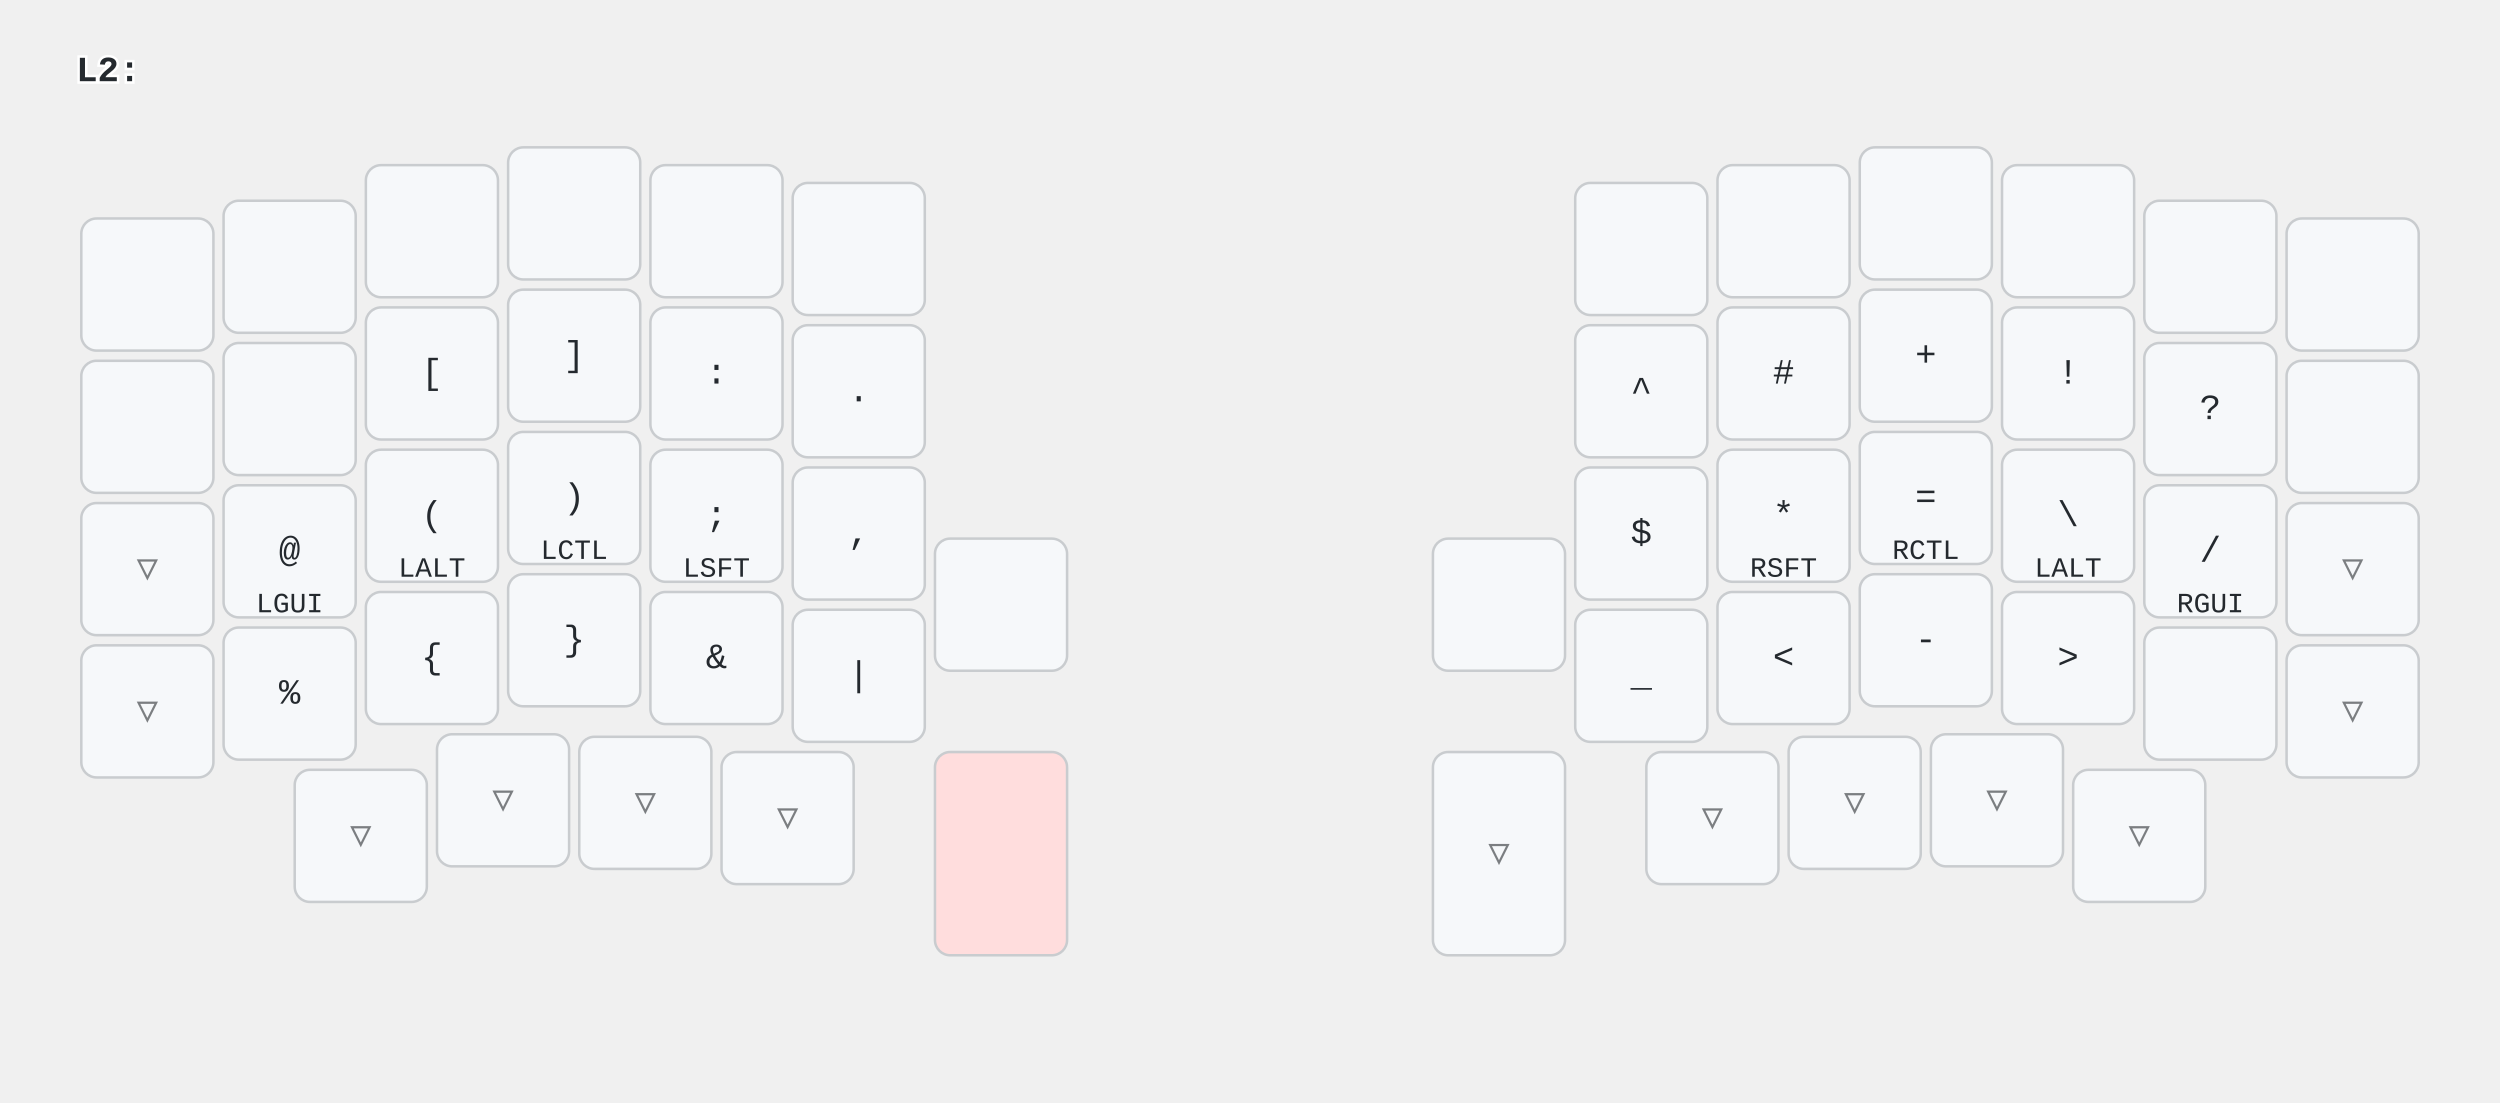
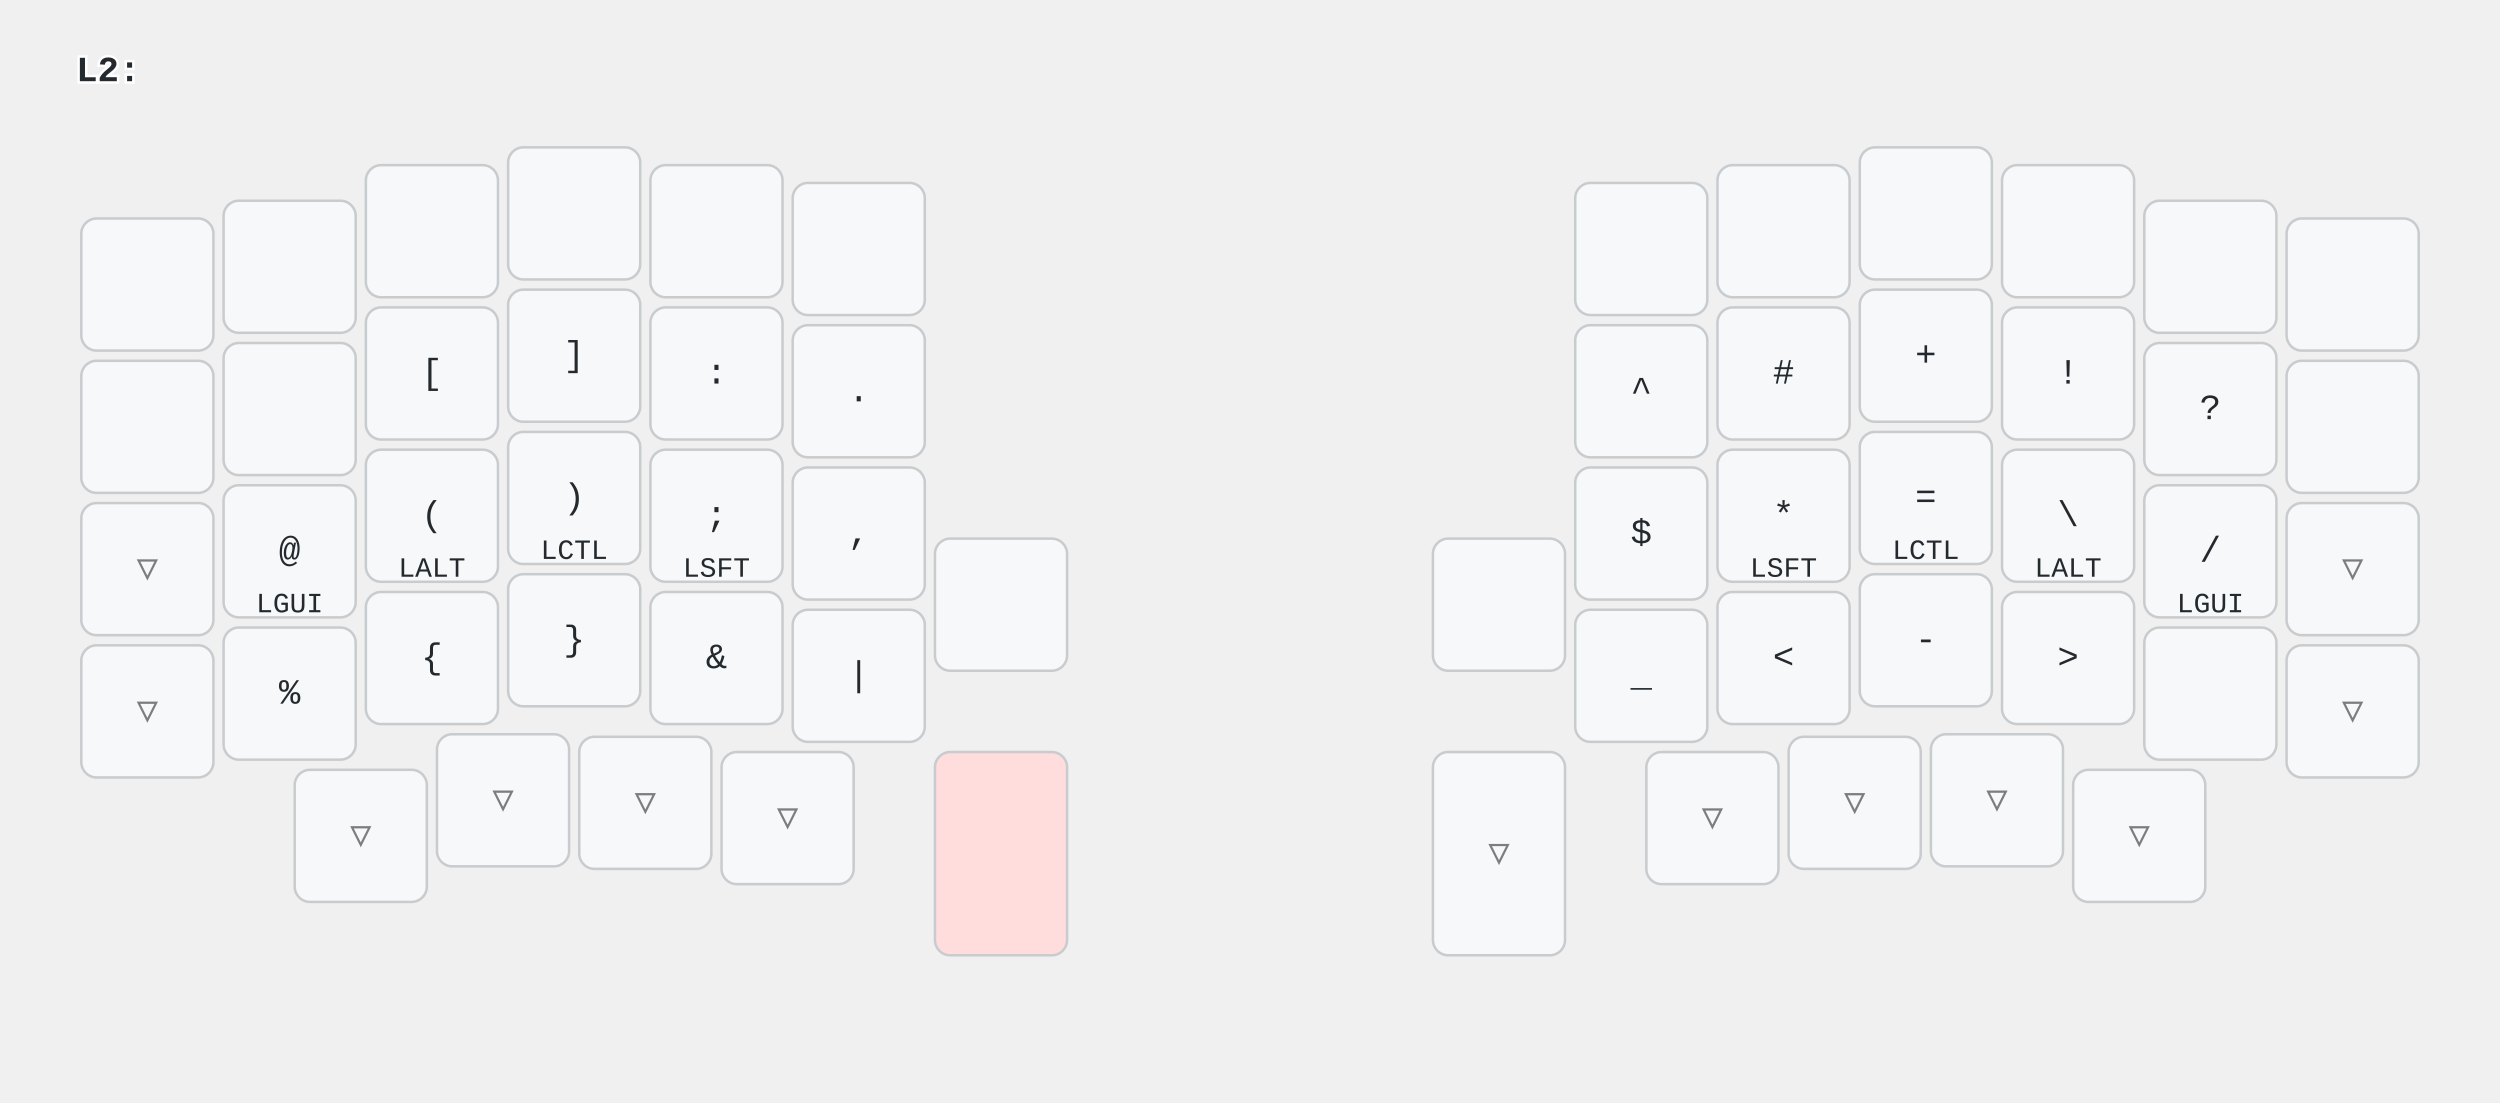
<svg xmlns="http://www.w3.org/2000/svg" width="984" height="434" viewBox="0 0 984 434" class="keymap">
  <style>/* inherit to force styles through use tags */
svg path {
    fill: inherit;
}

/* font and background color specifications */
svg.keymap {
    font-family: SFMono-Regular,Consolas,Liberation Mono,Menlo,monospace;
    font-size: 14px;
    font-kerning: normal;
    text-rendering: optimizeLegibility;
    fill: #24292e;
}

/* default key styling */
rect.key {
    fill: #f6f8fa;
    stroke: #c9cccf;
    stroke-width: 1;
}

/* default key side styling, only used is draw_key_sides is set */
rect.side {
    filter: brightness(90%);
}

/* color accent for combo boxes */
rect.combo, rect.combo-separate {
    fill: #cdf;
}

/* color accent for held keys */
rect.held, rect.combo.held {
    fill: #fdd;
}

/* color accent for ghost (optional) keys */
rect.ghost, rect.combo.ghost {
    stroke-dasharray: 4, 4;
    stroke-width: 2;
}

text {
    text-anchor: middle;
    dominant-baseline: middle;
}

/* styling for layer labels */
text.label {
    font-weight: bold;
    text-anchor: start;
    stroke: white;
    stroke-width: 2;
    paint-order: stroke;
}

/* styling for combo tap, and key hold/shifted label text */
text.combo, text.hold, text.shifted {
    font-size: 11px;
}

text.hold {
    text-anchor: middle;
    dominant-baseline: auto;
}

text.shifted {
    text-anchor: middle;
    dominant-baseline: hanging;
}

/* styling for hold/shifted label text in combo box */
text.combo.hold, text.combo.shifted {
    font-size: 8px;
}

/* lighter symbol for transparent keys */
text.trans {
    fill: #7b7e81;
}

/* styling for combo dendrons */
path.combo {
    stroke-width: 1;
    stroke: gray;
    fill: none;
}

/* Start Tabler Icons Cleanup */
/* cannot use height/width with glyphs */
.icon-tabler &gt; path {
    fill: inherit;
    stroke: inherit;
    stroke-width: 2;
}
/* hide tabler's default box */
.icon-tabler &gt; path[stroke="none"][fill="none"] {
    visibility: hidden;
}
/* End Tabler Icons Cleanup */
</style>
  <g transform="translate(30, 0)" class="layer-L2">
    <text x="0" y="28" class="label">L2:</text>
    <g transform="translate(0, 56)">
      <g transform="translate(28, 56)" class="key keypos-0">
        <rect rx="6" ry="6" x="-26" y="-26" width="52" height="52" class="key" />
      </g>
      <g transform="translate(84, 49)" class="key keypos-1">
        <rect rx="6" ry="6" x="-26" y="-26" width="52" height="52" class="key" />
      </g>
      <g transform="translate(140, 35)" class="key keypos-2">
        <rect rx="6" ry="6" x="-26" y="-26" width="52" height="52" class="key" />
      </g>
      <g transform="translate(196, 28)" class="key keypos-3">
        <rect rx="6" ry="6" x="-26" y="-26" width="52" height="52" class="key" />
      </g>
      <g transform="translate(252, 35)" class="key keypos-4">
        <rect rx="6" ry="6" x="-26" y="-26" width="52" height="52" class="key" />
      </g>
      <g transform="translate(308, 42)" class="key keypos-5">
        <rect rx="6" ry="6" x="-26" y="-26" width="52" height="52" class="key" />
      </g>
      <g transform="translate(616, 42)" class="key keypos-6">
        <rect rx="6" ry="6" x="-26" y="-26" width="52" height="52" class="key" />
      </g>
      <g transform="translate(672, 35)" class="key keypos-7">
        <rect rx="6" ry="6" x="-26" y="-26" width="52" height="52" class="key" />
      </g>
      <g transform="translate(728, 28)" class="key keypos-8">
        <rect rx="6" ry="6" x="-26" y="-26" width="52" height="52" class="key" />
      </g>
      <g transform="translate(784, 35)" class="key keypos-9">
        <rect rx="6" ry="6" x="-26" y="-26" width="52" height="52" class="key" />
      </g>
      <g transform="translate(840, 49)" class="key keypos-10">
        <rect rx="6" ry="6" x="-26" y="-26" width="52" height="52" class="key" />
      </g>
      <g transform="translate(896, 56)" class="key keypos-11">
        <rect rx="6" ry="6" x="-26" y="-26" width="52" height="52" class="key" />
      </g>
      <g transform="translate(28, 112)" class="key keypos-12">
        <rect rx="6" ry="6" x="-26" y="-26" width="52" height="52" class="key" />
      </g>
      <g transform="translate(84, 105)" class="key keypos-13">
        <rect rx="6" ry="6" x="-26" y="-26" width="52" height="52" class="key" />
      </g>
      <g transform="translate(140, 91)" class="key keypos-14">
        <rect rx="6" ry="6" x="-26" y="-26" width="52" height="52" class="key" />
        <text x="0" y="0" class="key tap">[</text>
      </g>
      <g transform="translate(196, 84)" class="key keypos-15">
        <rect rx="6" ry="6" x="-26" y="-26" width="52" height="52" class="key" />
        <text x="0" y="0" class="key tap">]</text>
      </g>
      <g transform="translate(252, 91)" class="key keypos-16">
        <rect rx="6" ry="6" x="-26" y="-26" width="52" height="52" class="key" />
        <text x="0" y="0" class="key tap">:</text>
      </g>
      <g transform="translate(308, 98)" class="key keypos-17">
        <rect rx="6" ry="6" x="-26" y="-26" width="52" height="52" class="key" />
        <text x="0" y="0" class="key tap">.</text>
      </g>
      <g transform="translate(616, 98)" class="key keypos-18">
        <rect rx="6" ry="6" x="-26" y="-26" width="52" height="52" class="key" />
        <text x="0" y="0" class="key tap">^</text>
      </g>
      <g transform="translate(672, 91)" class="key keypos-19">
        <rect rx="6" ry="6" x="-26" y="-26" width="52" height="52" class="key" />
        <text x="0" y="0" class="key tap">#</text>
      </g>
      <g transform="translate(728, 84)" class="key keypos-20">
        <rect rx="6" ry="6" x="-26" y="-26" width="52" height="52" class="key" />
        <text x="0" y="0" class="key tap">+</text>
      </g>
      <g transform="translate(784, 91)" class="key keypos-21">
        <rect rx="6" ry="6" x="-26" y="-26" width="52" height="52" class="key" />
        <text x="0" y="0" class="key tap">!</text>
      </g>
      <g transform="translate(840, 105)" class="key keypos-22">
        <rect rx="6" ry="6" x="-26" y="-26" width="52" height="52" class="key" />
        <text x="0" y="0" class="key tap">?</text>
      </g>
      <g transform="translate(896, 112)" class="key keypos-23">
        <rect rx="6" ry="6" x="-26" y="-26" width="52" height="52" class="key" />
      </g>
      <g transform="translate(28, 168)" class="key trans keypos-24">
        <rect rx="6" ry="6" x="-26" y="-26" width="52" height="52" class="key trans" />
        <text x="0" y="0" class="key trans tap">▽</text>
      </g>
      <g transform="translate(84, 161)" class="key keypos-25">
        <rect rx="6" ry="6" x="-26" y="-26" width="52" height="52" class="key" />
        <text x="0" y="0" class="key tap">@</text>
        <text x="0" y="24" class="key hold">LGUI</text>
      </g>
      <g transform="translate(140, 147)" class="key keypos-26">
        <rect rx="6" ry="6" x="-26" y="-26" width="52" height="52" class="key" />
        <text x="0" y="0" class="key tap">(</text>
        <text x="0" y="24" class="key hold">LALT</text>
      </g>
      <g transform="translate(196, 140)" class="key keypos-27">
        <rect rx="6" ry="6" x="-26" y="-26" width="52" height="52" class="key" />
        <text x="0" y="0" class="key tap">)</text>
        <text x="0" y="24" class="key hold">LCTL</text>
      </g>
      <g transform="translate(252, 147)" class="key keypos-28">
        <rect rx="6" ry="6" x="-26" y="-26" width="52" height="52" class="key" />
        <text x="0" y="0" class="key tap">;</text>
        <text x="0" y="24" class="key hold">LSFT</text>
      </g>
      <g transform="translate(308, 154)" class="key keypos-29">
        <rect rx="6" ry="6" x="-26" y="-26" width="52" height="52" class="key" />
        <text x="0" y="0" class="key tap">,</text>
      </g>
      <g transform="translate(616, 154)" class="key keypos-30">
        <rect rx="6" ry="6" x="-26" y="-26" width="52" height="52" class="key" />
        <text x="0" y="0" class="key tap">$</text>
      </g>
      <g transform="translate(672, 147)" class="key keypos-31">
        <rect rx="6" ry="6" x="-26" y="-26" width="52" height="52" class="key" />
        <text x="0" y="0" class="key tap">*</text>
-         <text x="0" y="24" class="key hold">RSFT</text>
+         <text x="0" y="24" class="key hold">LSFT</text>
      </g>
      <g transform="translate(728, 140)" class="key keypos-32">
        <rect rx="6" ry="6" x="-26" y="-26" width="52" height="52" class="key" />
        <text x="0" y="0" class="key tap">=</text>
-         <text x="0" y="24" class="key hold">RCTL</text>
+         <text x="0" y="24" class="key hold">LCTL</text>
      </g>
      <g transform="translate(784, 147)" class="key keypos-33">
        <rect rx="6" ry="6" x="-26" y="-26" width="52" height="52" class="key" />
        <text x="0" y="0" class="key tap">\</text>
        <text x="0" y="24" class="key hold">LALT</text>
      </g>
      <g transform="translate(840, 161)" class="key keypos-34">
        <rect rx="6" ry="6" x="-26" y="-26" width="52" height="52" class="key" />
        <text x="0" y="0" class="key tap">/</text>
-         <text x="0" y="24" class="key hold">RGUI</text>
+         <text x="0" y="24" class="key hold">LGUI</text>
      </g>
      <g transform="translate(896, 168)" class="key trans keypos-35">
        <rect rx="6" ry="6" x="-26" y="-26" width="52" height="52" class="key trans" />
        <text x="0" y="0" class="key trans tap">▽</text>
      </g>
      <g transform="translate(28, 224)" class="key trans keypos-36">
        <rect rx="6" ry="6" x="-26" y="-26" width="52" height="52" class="key trans" />
        <text x="0" y="0" class="key trans tap">▽</text>
      </g>
      <g transform="translate(84, 217)" class="key keypos-37">
        <rect rx="6" ry="6" x="-26" y="-26" width="52" height="52" class="key" />
        <text x="0" y="0" class="key tap">%</text>
      </g>
      <g transform="translate(140, 203)" class="key keypos-38">
        <rect rx="6" ry="6" x="-26" y="-26" width="52" height="52" class="key" />
        <text x="0" y="0" class="key tap">{</text>
      </g>
      <g transform="translate(196, 196)" class="key keypos-39">
        <rect rx="6" ry="6" x="-26" y="-26" width="52" height="52" class="key" />
        <text x="0" y="0" class="key tap">}</text>
      </g>
      <g transform="translate(252, 203)" class="key keypos-40">
        <rect rx="6" ry="6" x="-26" y="-26" width="52" height="52" class="key" />
        <text x="0" y="0" class="key tap">&amp;</text>
      </g>
      <g transform="translate(308, 210)" class="key keypos-41">
        <rect rx="6" ry="6" x="-26" y="-26" width="52" height="52" class="key" />
        <text x="0" y="0" class="key tap">|</text>
      </g>
      <g transform="translate(364, 182)" class="key keypos-42">
        <rect rx="6" ry="6" x="-26" y="-26" width="52" height="52" class="key" />
      </g>
      <g transform="translate(560, 182)" class="key keypos-43">
        <rect rx="6" ry="6" x="-26" y="-26" width="52" height="52" class="key" />
      </g>
      <g transform="translate(616, 210)" class="key keypos-44">
        <rect rx="6" ry="6" x="-26" y="-26" width="52" height="52" class="key" />
        <text x="0" y="0" class="key tap">_</text>
      </g>
      <g transform="translate(672, 203)" class="key keypos-45">
        <rect rx="6" ry="6" x="-26" y="-26" width="52" height="52" class="key" />
        <text x="0" y="0" class="key tap">&lt;</text>
      </g>
      <g transform="translate(728, 196)" class="key keypos-46">
        <rect rx="6" ry="6" x="-26" y="-26" width="52" height="52" class="key" />
        <text x="0" y="0" class="key tap">-</text>
      </g>
      <g transform="translate(784, 203)" class="key keypos-47">
        <rect rx="6" ry="6" x="-26" y="-26" width="52" height="52" class="key" />
        <text x="0" y="0" class="key tap">&gt;</text>
      </g>
      <g transform="translate(840, 217)" class="key keypos-48">
        <rect rx="6" ry="6" x="-26" y="-26" width="52" height="52" class="key" />
      </g>
      <g transform="translate(896, 224)" class="key trans keypos-49">
        <rect rx="6" ry="6" x="-26" y="-26" width="52" height="52" class="key trans" />
        <text x="0" y="0" class="key trans tap">▽</text>
      </g>
      <g transform="translate(112, 273)" class="key trans keypos-50">
        <rect rx="6" ry="6" x="-26" y="-26" width="52" height="52" class="key trans" />
        <text x="0" y="0" class="key trans tap">▽</text>
      </g>
      <g transform="translate(168, 259)" class="key trans keypos-51">
        <rect rx="6" ry="6" x="-26" y="-26" width="52" height="52" class="key trans" />
        <text x="0" y="0" class="key trans tap">▽</text>
      </g>
      <g transform="translate(224, 260)" class="key trans keypos-52">
        <rect rx="6" ry="6" x="-26" y="-26" width="52" height="52" class="key trans" />
        <text x="0" y="0" class="key trans tap">▽</text>
      </g>
      <g transform="translate(280, 266)" class="key trans keypos-53">
        <rect rx="6" ry="6" x="-26" y="-26" width="52" height="52" class="key trans" />
        <text x="0" y="0" class="key trans tap">▽</text>
      </g>
      <g transform="translate(364, 280)" class="key held keypos-54">
        <rect rx="6" ry="6" x="-26" y="-40" width="52" height="80" class="key held" />
      </g>
      <g transform="translate(560, 280)" class="key trans keypos-55">
        <rect rx="6" ry="6" x="-26" y="-40" width="52" height="80" class="key trans" />
        <text x="0" y="0" class="key trans tap">▽</text>
      </g>
      <g transform="translate(644, 266)" class="key trans keypos-56">
        <rect rx="6" ry="6" x="-26" y="-26" width="52" height="52" class="key trans" />
        <text x="0" y="0" class="key trans tap">▽</text>
      </g>
      <g transform="translate(700, 260)" class="key trans keypos-57">
        <rect rx="6" ry="6" x="-26" y="-26" width="52" height="52" class="key trans" />
        <text x="0" y="0" class="key trans tap">▽</text>
      </g>
      <g transform="translate(756, 259)" class="key trans keypos-58">
        <rect rx="6" ry="6" x="-26" y="-26" width="52" height="52" class="key trans" />
        <text x="0" y="0" class="key trans tap">▽</text>
      </g>
      <g transform="translate(812, 273)" class="key trans keypos-59">
        <rect rx="6" ry="6" x="-26" y="-26" width="52" height="52" class="key trans" />
        <text x="0" y="0" class="key trans tap">▽</text>
      </g>
    </g>
  </g>
</svg>
